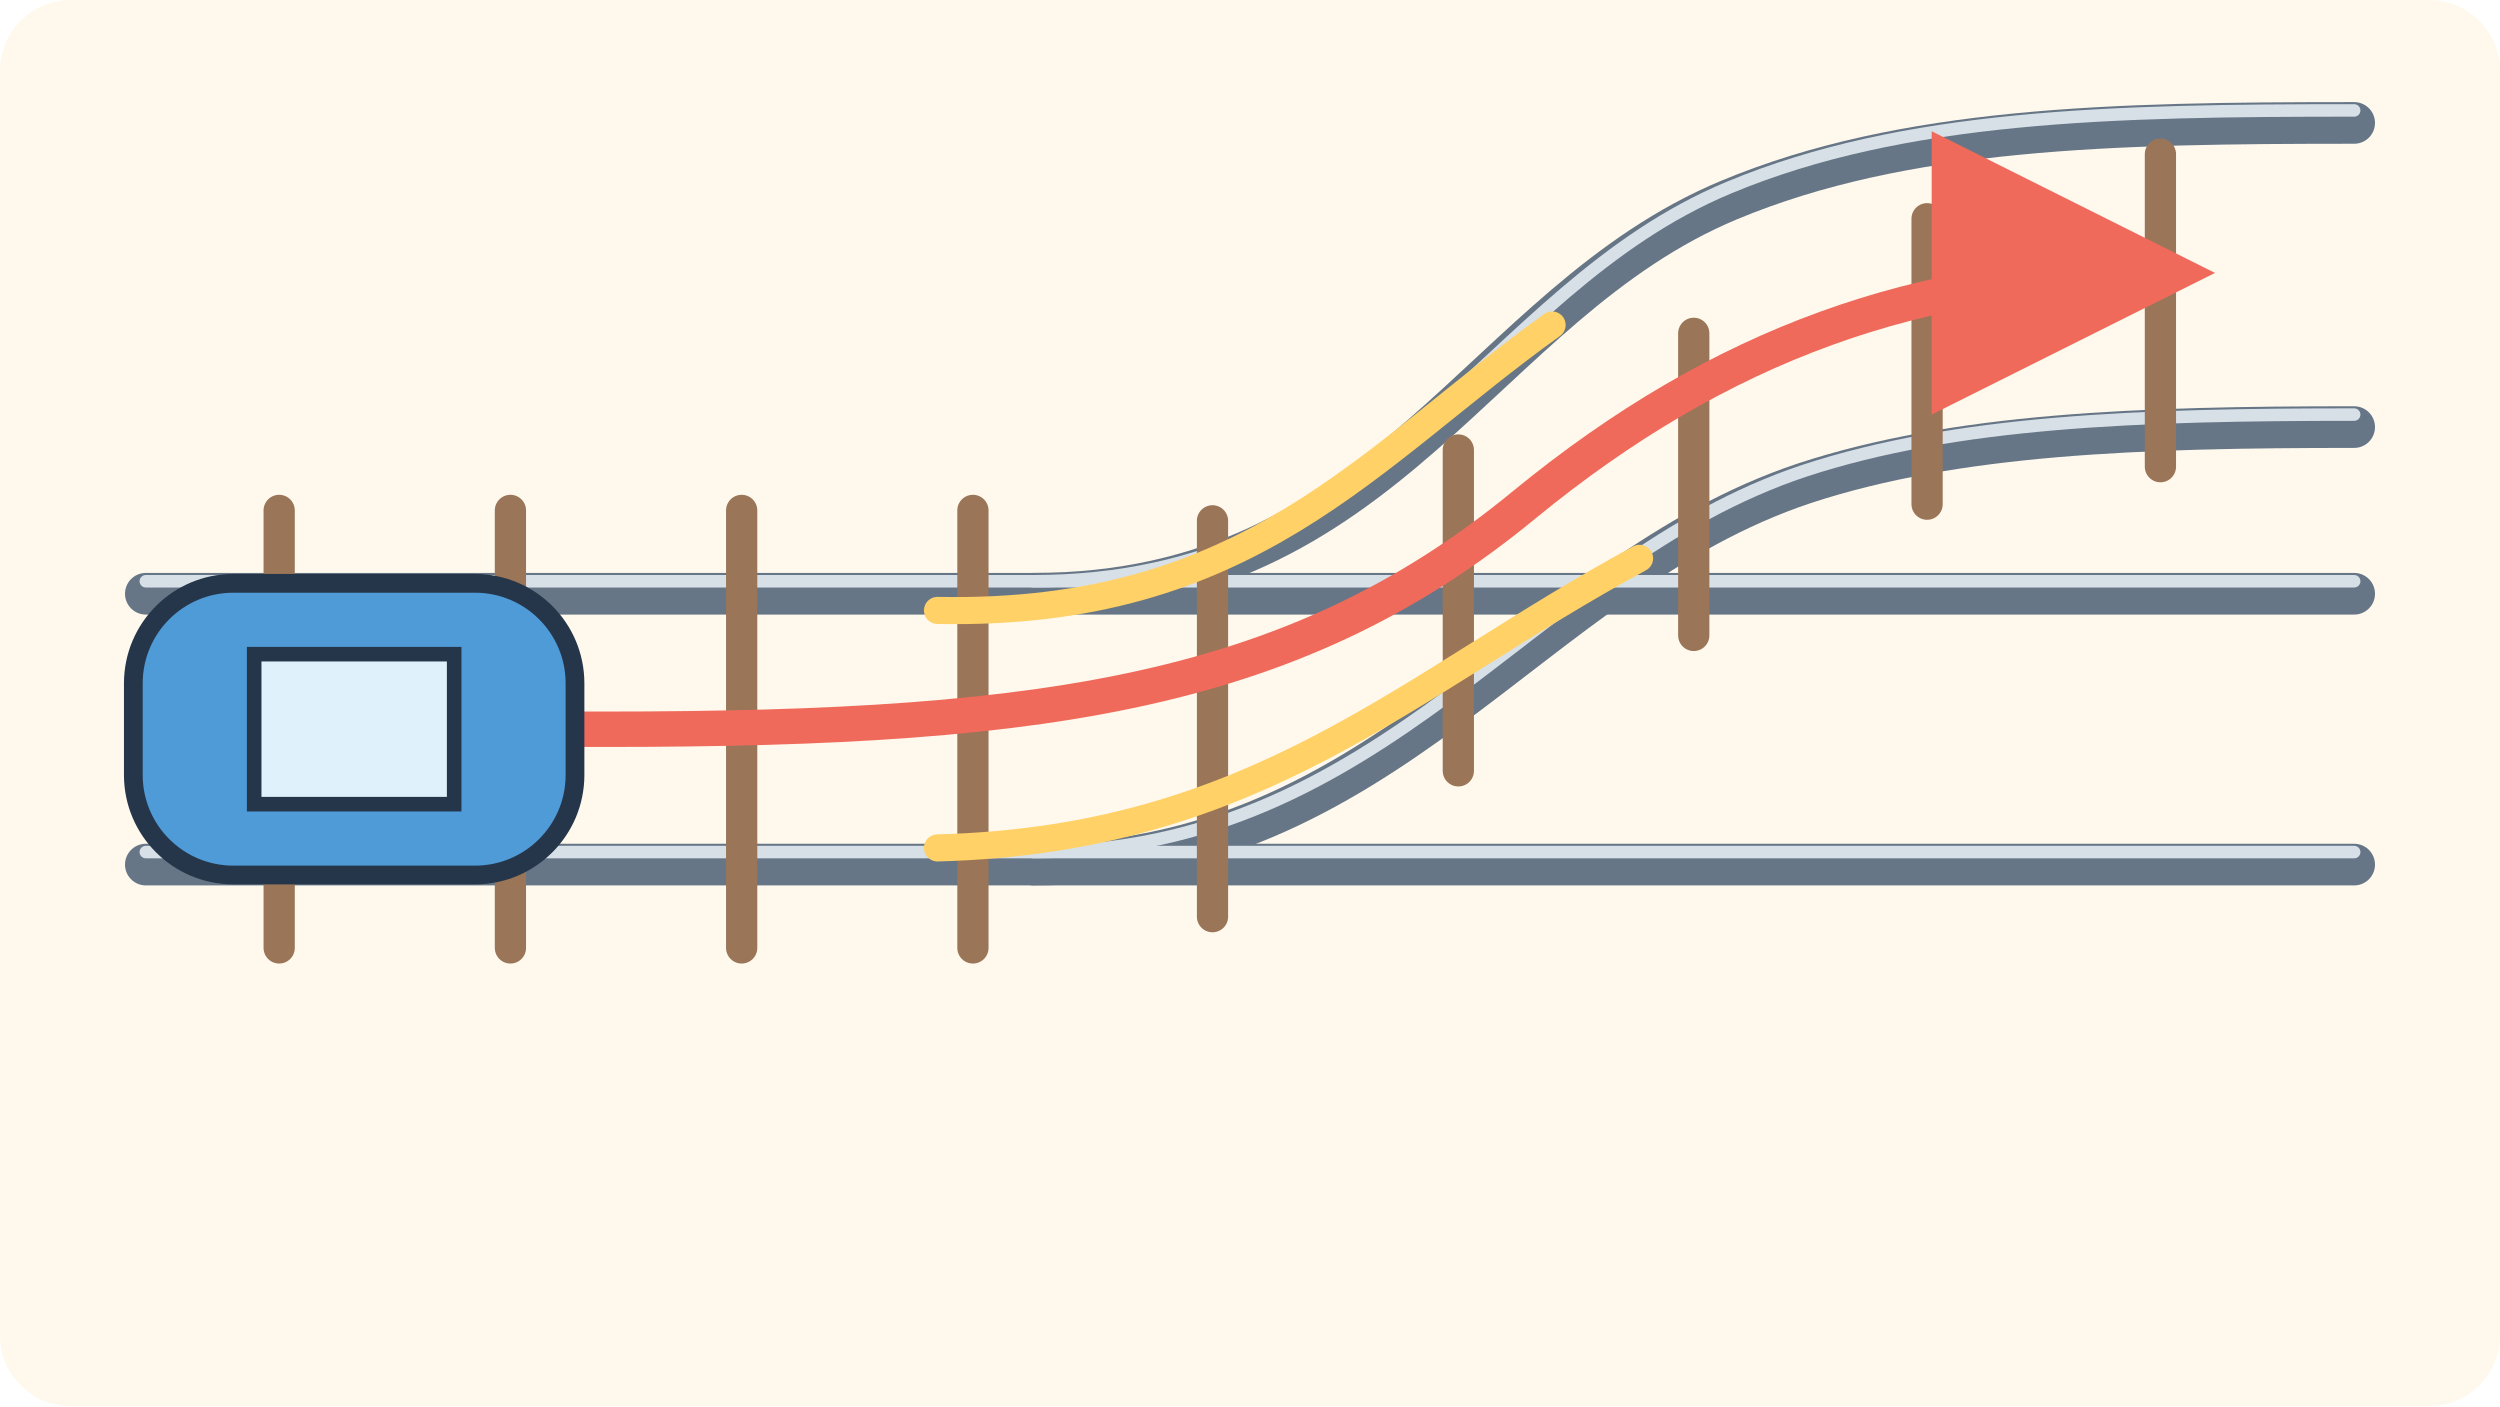
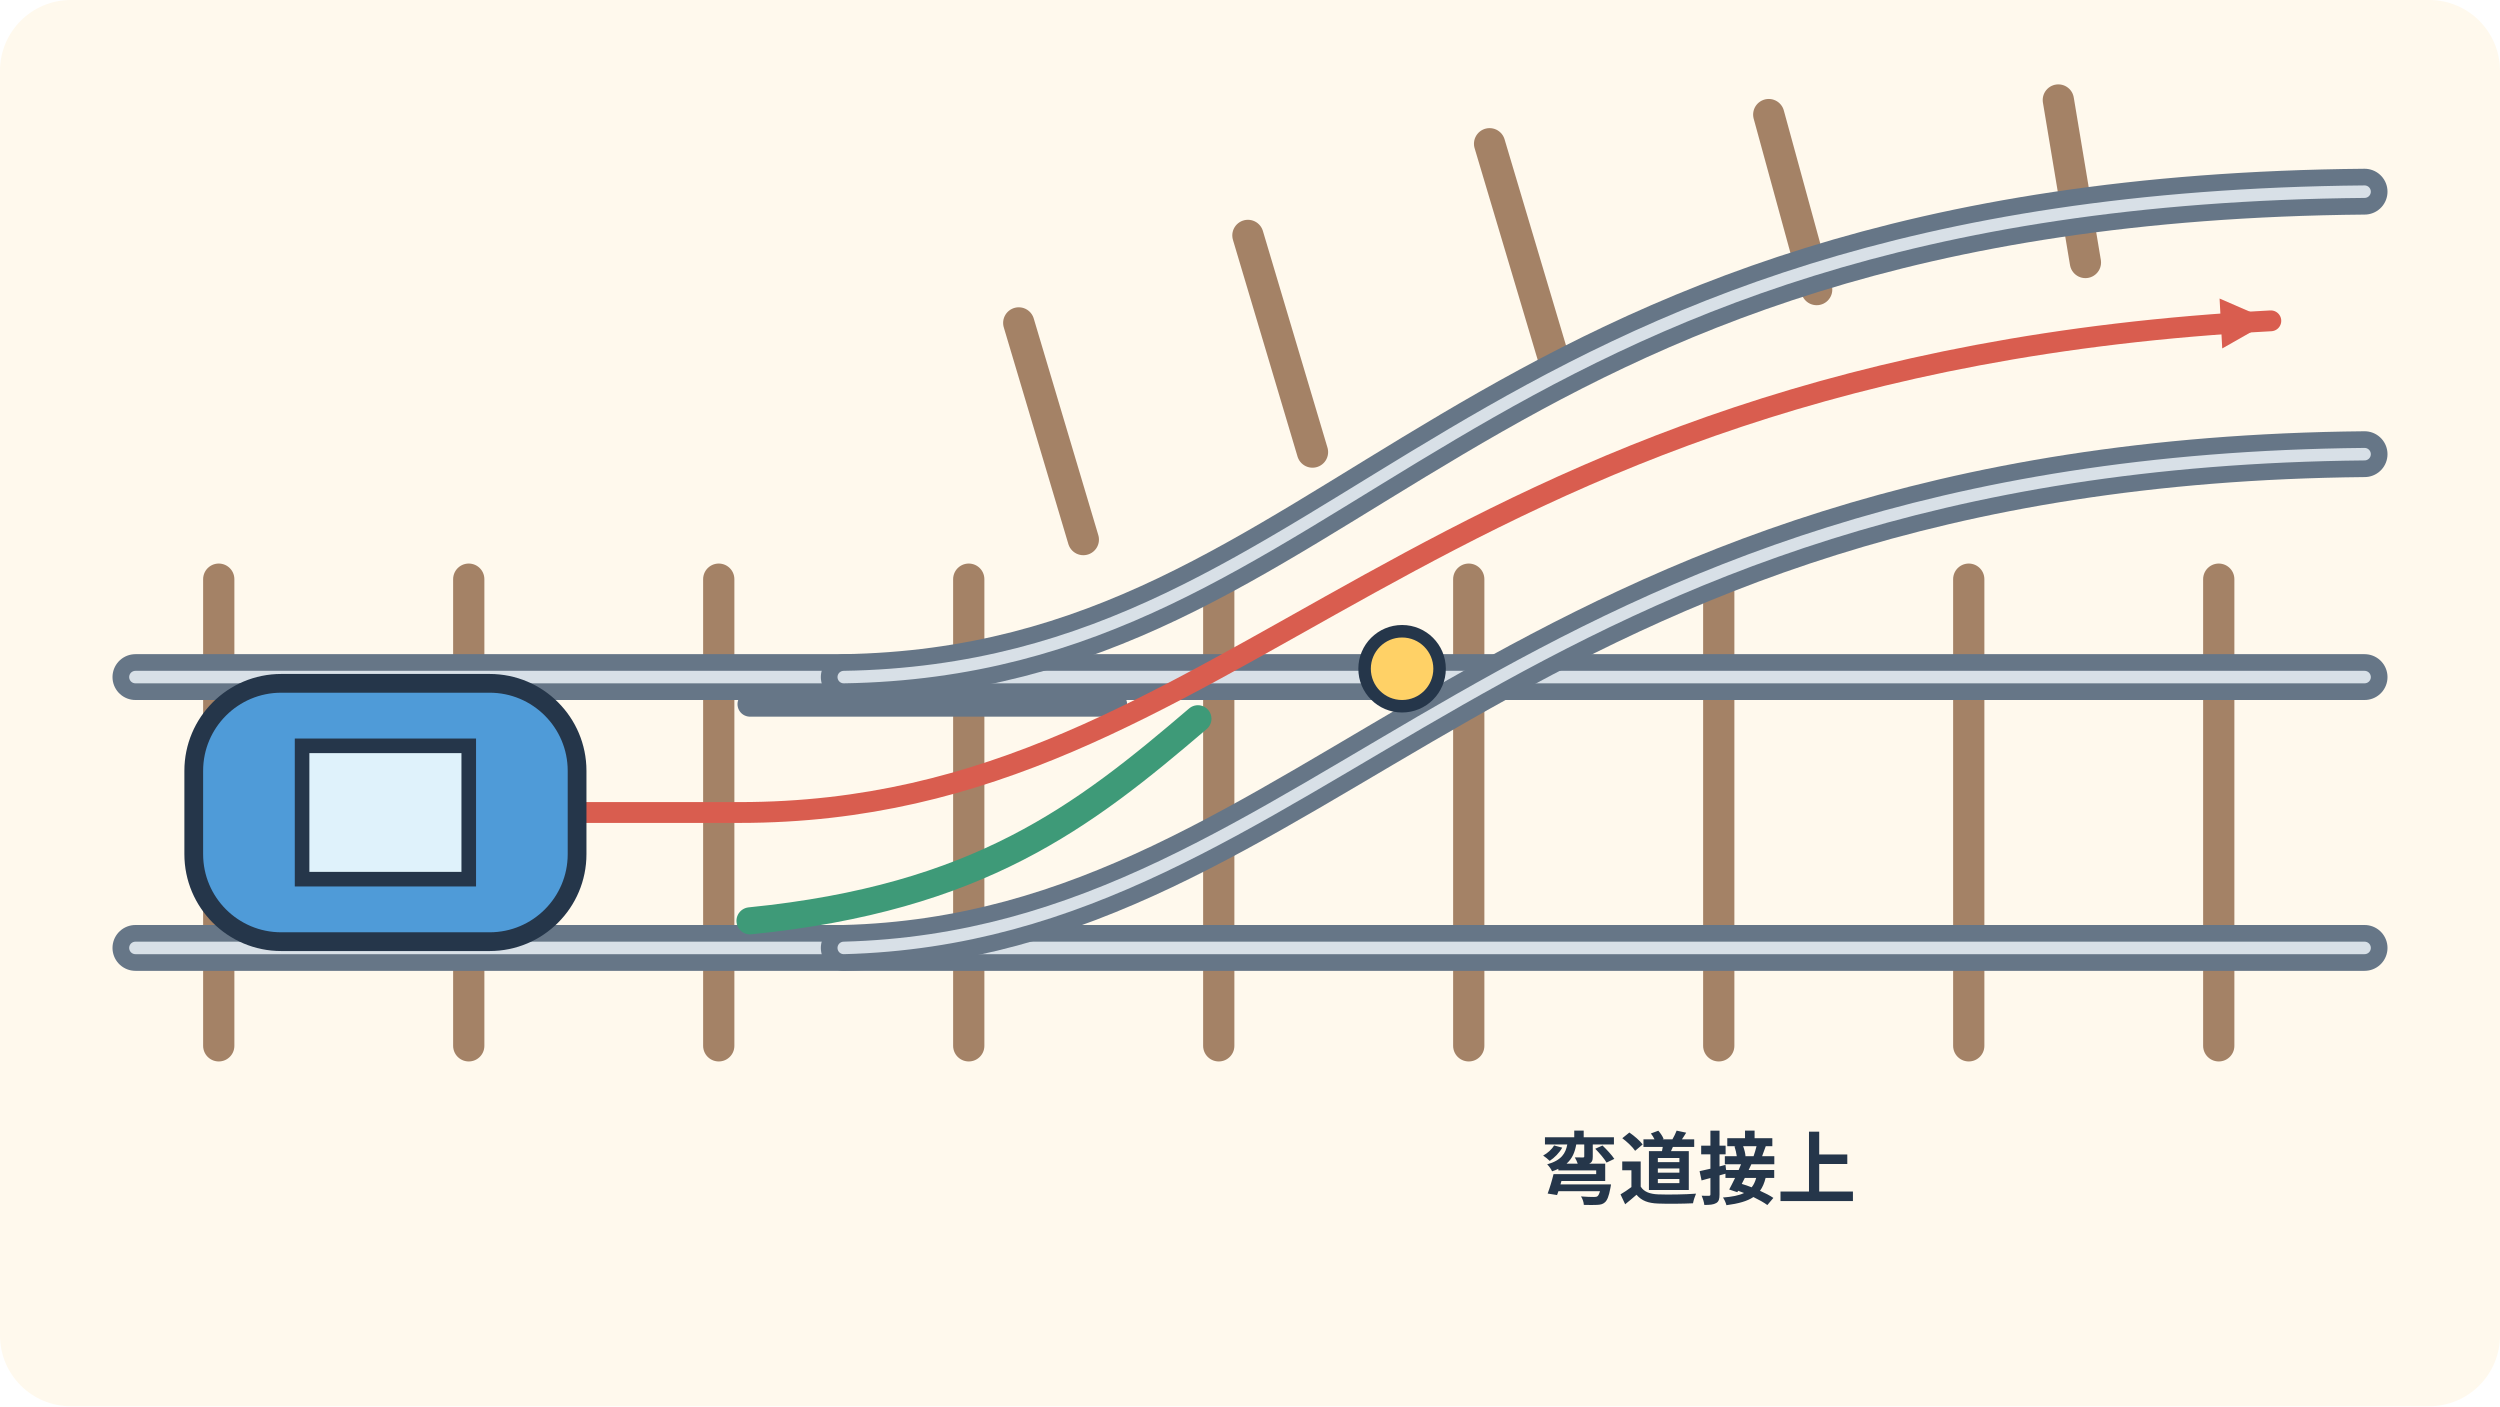
<svg xmlns="http://www.w3.org/2000/svg" viewBox="0 0 1200 675" role="img" aria-labelledby="title desc">
  <defs>
-     <marker id="arrow" viewBox="0 0 10 10" refX="8" refY="5" markerWidth="8" markerHeight="8" orient="auto">
-       <path d="M0 0 10 5 0 10Z" fill="#ef6a5b" />
+     <marker id="arrow" viewBox="0 0 20 20" refX="18" refY="10" markerWidth="30" markerHeight="30" markerUnits="userSpaceOnUse" orient="auto">
+       <path d="M2 2 18 10 2 18Z" fill="#d95d4f" />
    </marker>
  </defs>
  <rect width="1200" height="675" rx="34" fill="#fff9ed" />
-   <g fill="none" stroke="#667687" stroke-width="20" stroke-linecap="round">
-     <path d="M70 285H1130" />
-     <path d="M70 415H1130" />
-     <path d="M496 285c171 0 214-139 334-189 84-35 184-37 300-37" />
-     <path d="M496 415c170 0 238-139 370-183 73-24 161-27 264-27" />
+   <g stroke="#9a7558" stroke-width="15" stroke-linecap="round" opacity=".9">
+     <path d="M105 278V502M225 278V502M345 278V502M465 278V502M585 278V502M705 278V502M825 278V502M945 278V502M1065 278V502" />
+     <path d="M520 259L489 155M630 217L599 113M746 173L715 69M872 139L849 55M1001 126L988 48" />
  </g>
-   <g stroke="#d8e0e7" stroke-width="6" fill="none" stroke-linecap="round">
-     <path d="M70 279H1130" />
-     <path d="M70 409H1130" />
-     <path d="M496 279c171 0 214-139 334-189 84-35 184-37 300-37" />
-     <path d="M496 409c170 0 238-139 370-183 73-24 161-27 264-27" />
+   <g fill="none" stroke-linecap="round">
+     <path d="M65 325H1135M65 455H1135" stroke="#667687" stroke-width="22" />
+     <path d="M65 325H1135M65 455H1135" stroke="#d8e0e7" stroke-width="6" />
  </g>
-   <g stroke="#9a7558" stroke-width="15" stroke-linecap="round">
-     <path d="M134 245v210M245 245v210M356 245v210M467 245v210M582 250v190M700 216v154M813 160v145M925 105v137M1037 74v150" />
+   <g fill="none" stroke-linecap="round">
+     <path d="M405 325C650 321 695 96 1135 92" stroke="#667687" stroke-width="22" />
+     <path d="M405 455C635 449 720 222 1135 218" stroke="#667687" stroke-width="22" />
+     <path d="M405 325C650 321 695 96 1135 92M405 455C635 449 720 222 1135 218" stroke="#d8e0e7" stroke-width="6" />
  </g>
-   <path d="M450 293c150 3 207-74 295-137" fill="none" stroke="#ffd166" stroke-width="13" stroke-linecap="round" />
-   <path d="M450 407c154-4 226-79 337-139" fill="none" stroke="#ffd166" stroke-width="13" stroke-linecap="round" />
-   <path d="M270 350c223 1 348-14 462-108 94-77 190-111 304-111" fill="none" stroke="#ef6a5b" stroke-width="17" stroke-linecap="round" marker-end="url(#arrow)" />
-   <g transform="translate(170 350)">
-     <rect x="-106" y="-70" width="212" height="140" rx="48" fill="#4f9bd8" stroke="#25364a" stroke-width="9" />
-     <path d="M-48-36h96v72h-96z" fill="#dff2fb" stroke="#25364a" stroke-width="7" />
+   <path d="M360 442C470 431 520 392 575 345" fill="none" stroke="#3e9a78" stroke-width="13" stroke-linecap="round" />
+   <path d="M360 338H535" fill="none" stroke="#667687" stroke-width="12" stroke-linecap="round" />
+   <circle cx="673" cy="321" r="18" fill="#ffd166" stroke="#25364a" stroke-width="6" />
+   <path d="M120 390H355C595 390 676 176 1090 154" fill="none" stroke="#d95d4f" stroke-width="10" stroke-linecap="round" marker-end="url(#arrow)" />
+   <g transform="translate(185 390)">
+     <rect x="-92" y="-62" width="184" height="124" rx="42" fill="#4f9bd8" stroke="#25364a" stroke-width="9" />
+     <path d="M-40-32H40V32H-40Z" fill="#dff2fb" stroke="#25364a" stroke-width="7" />
  </g>
+   <text x="815" y="575" font-family="sans-serif" font-size="38" font-weight="700" text-anchor="middle" fill="#25364a">弯道接上</text>
</svg>
